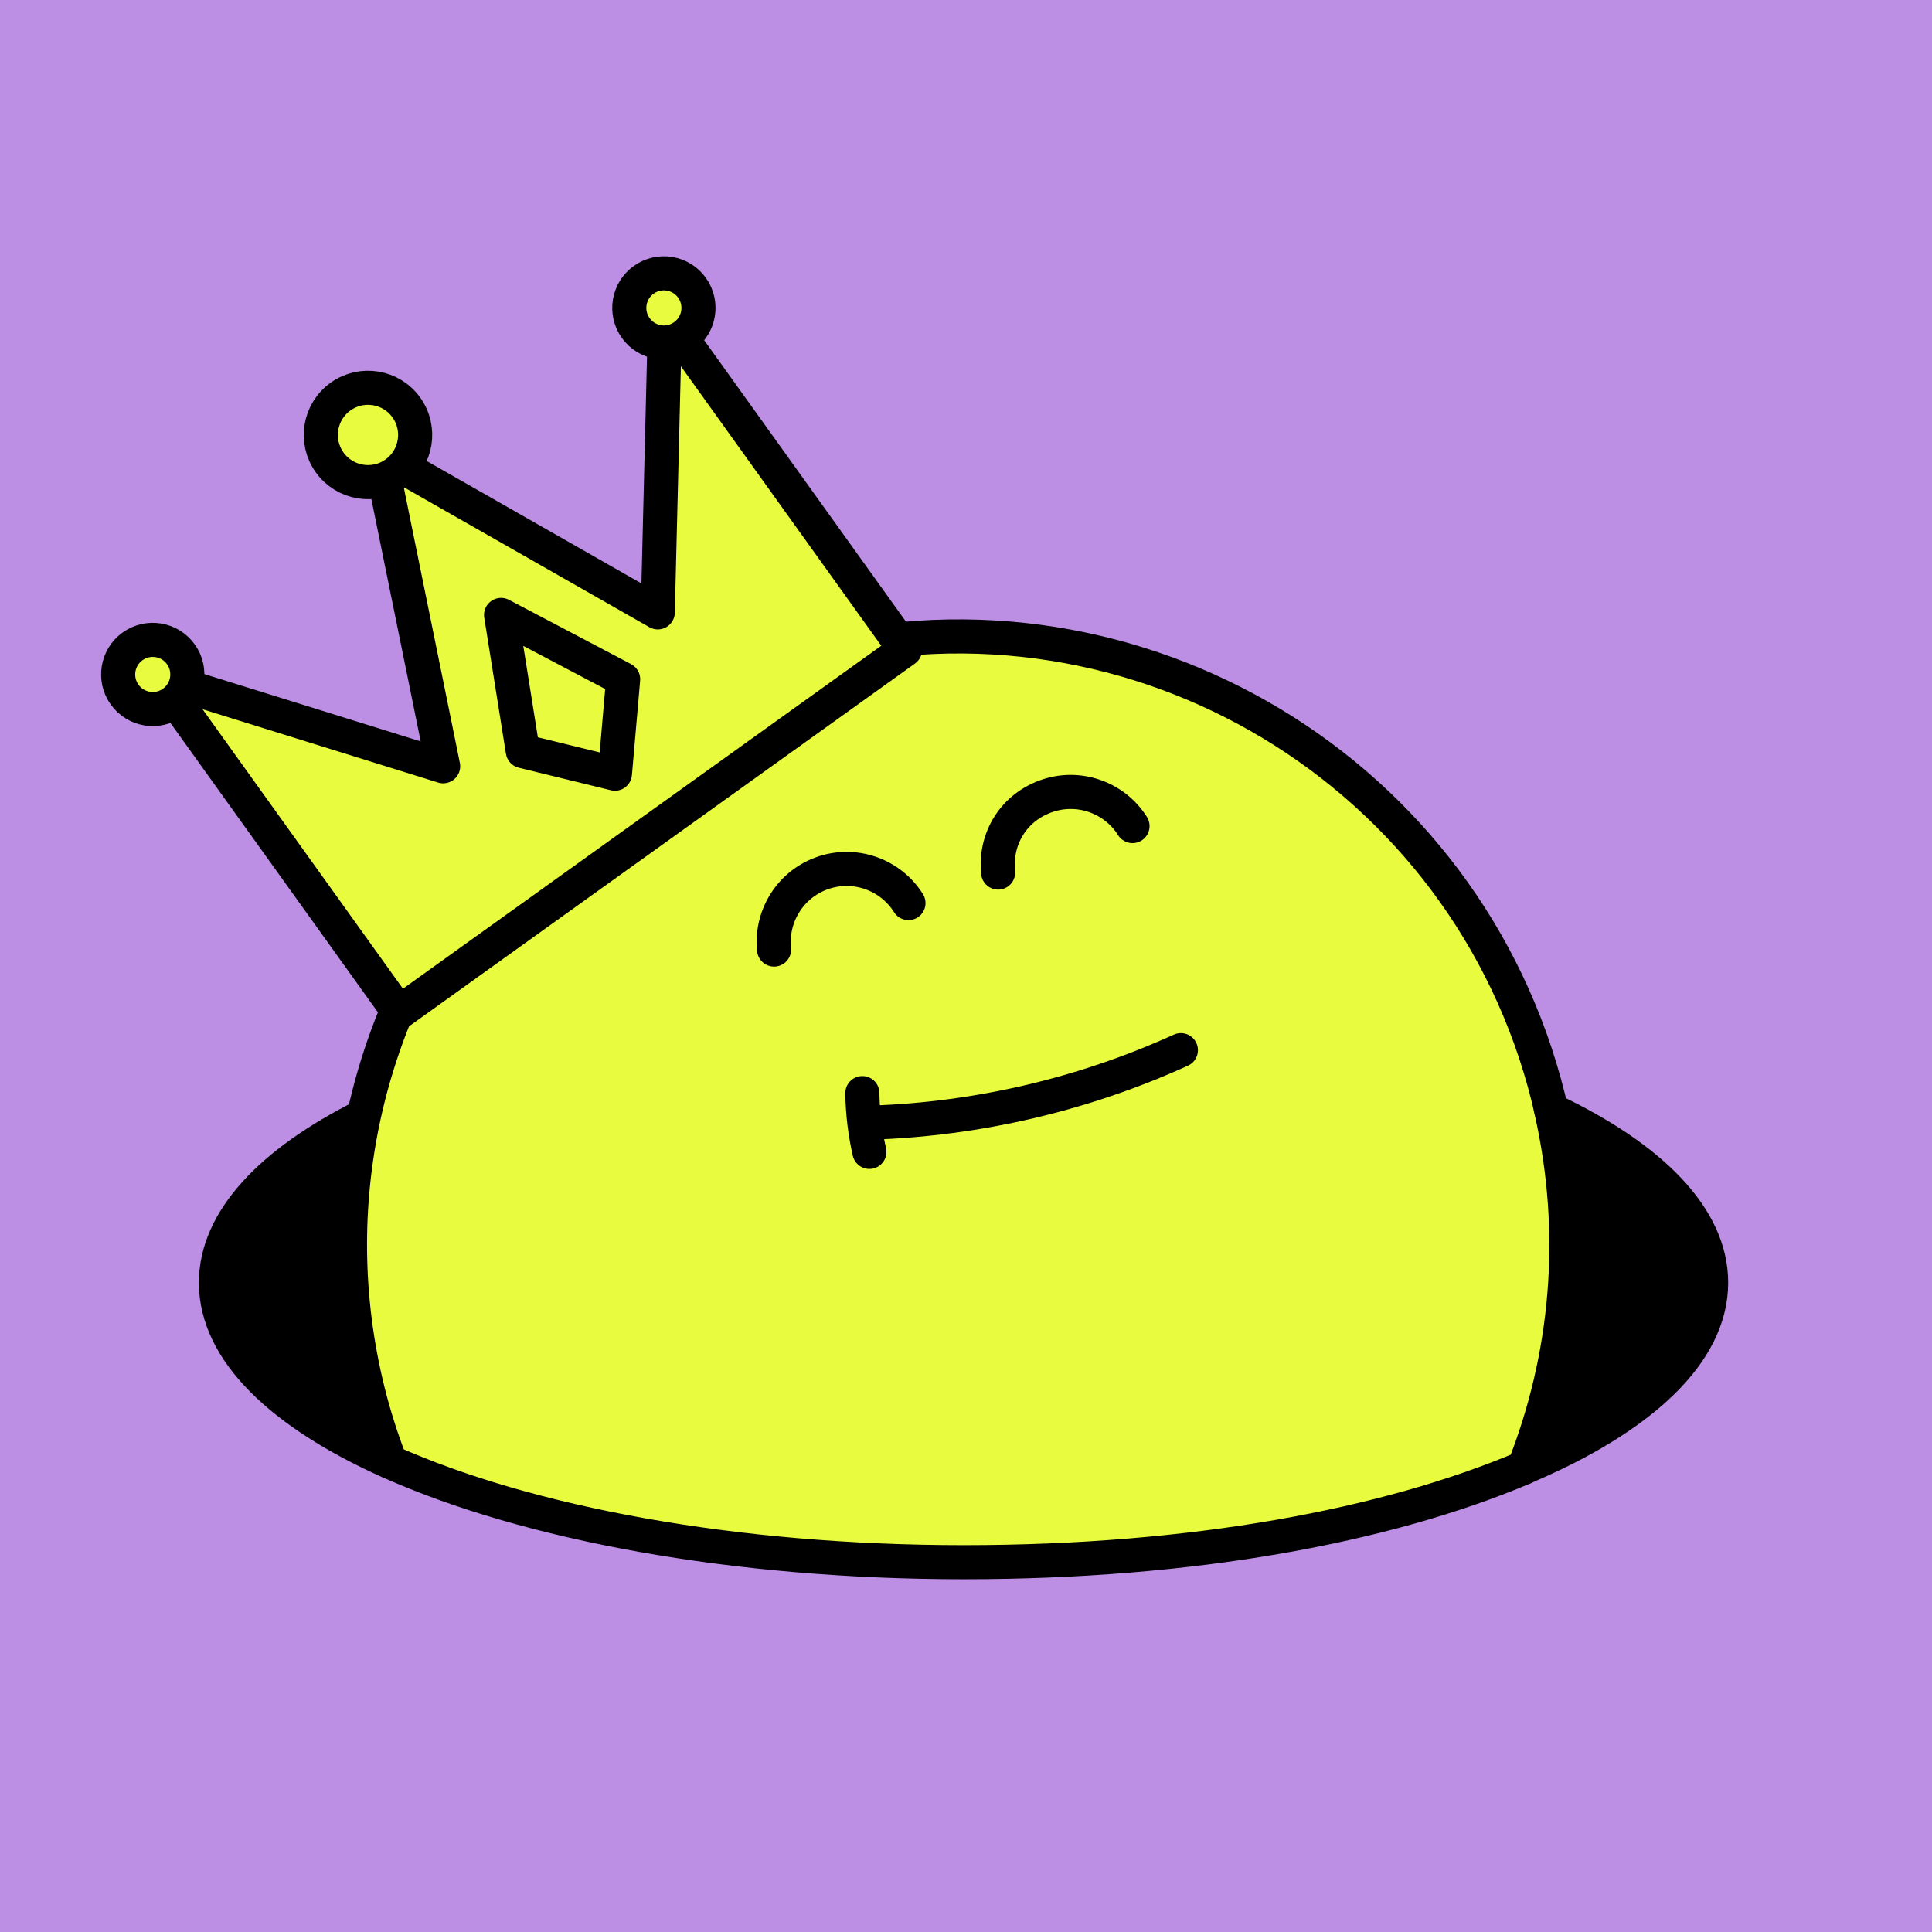
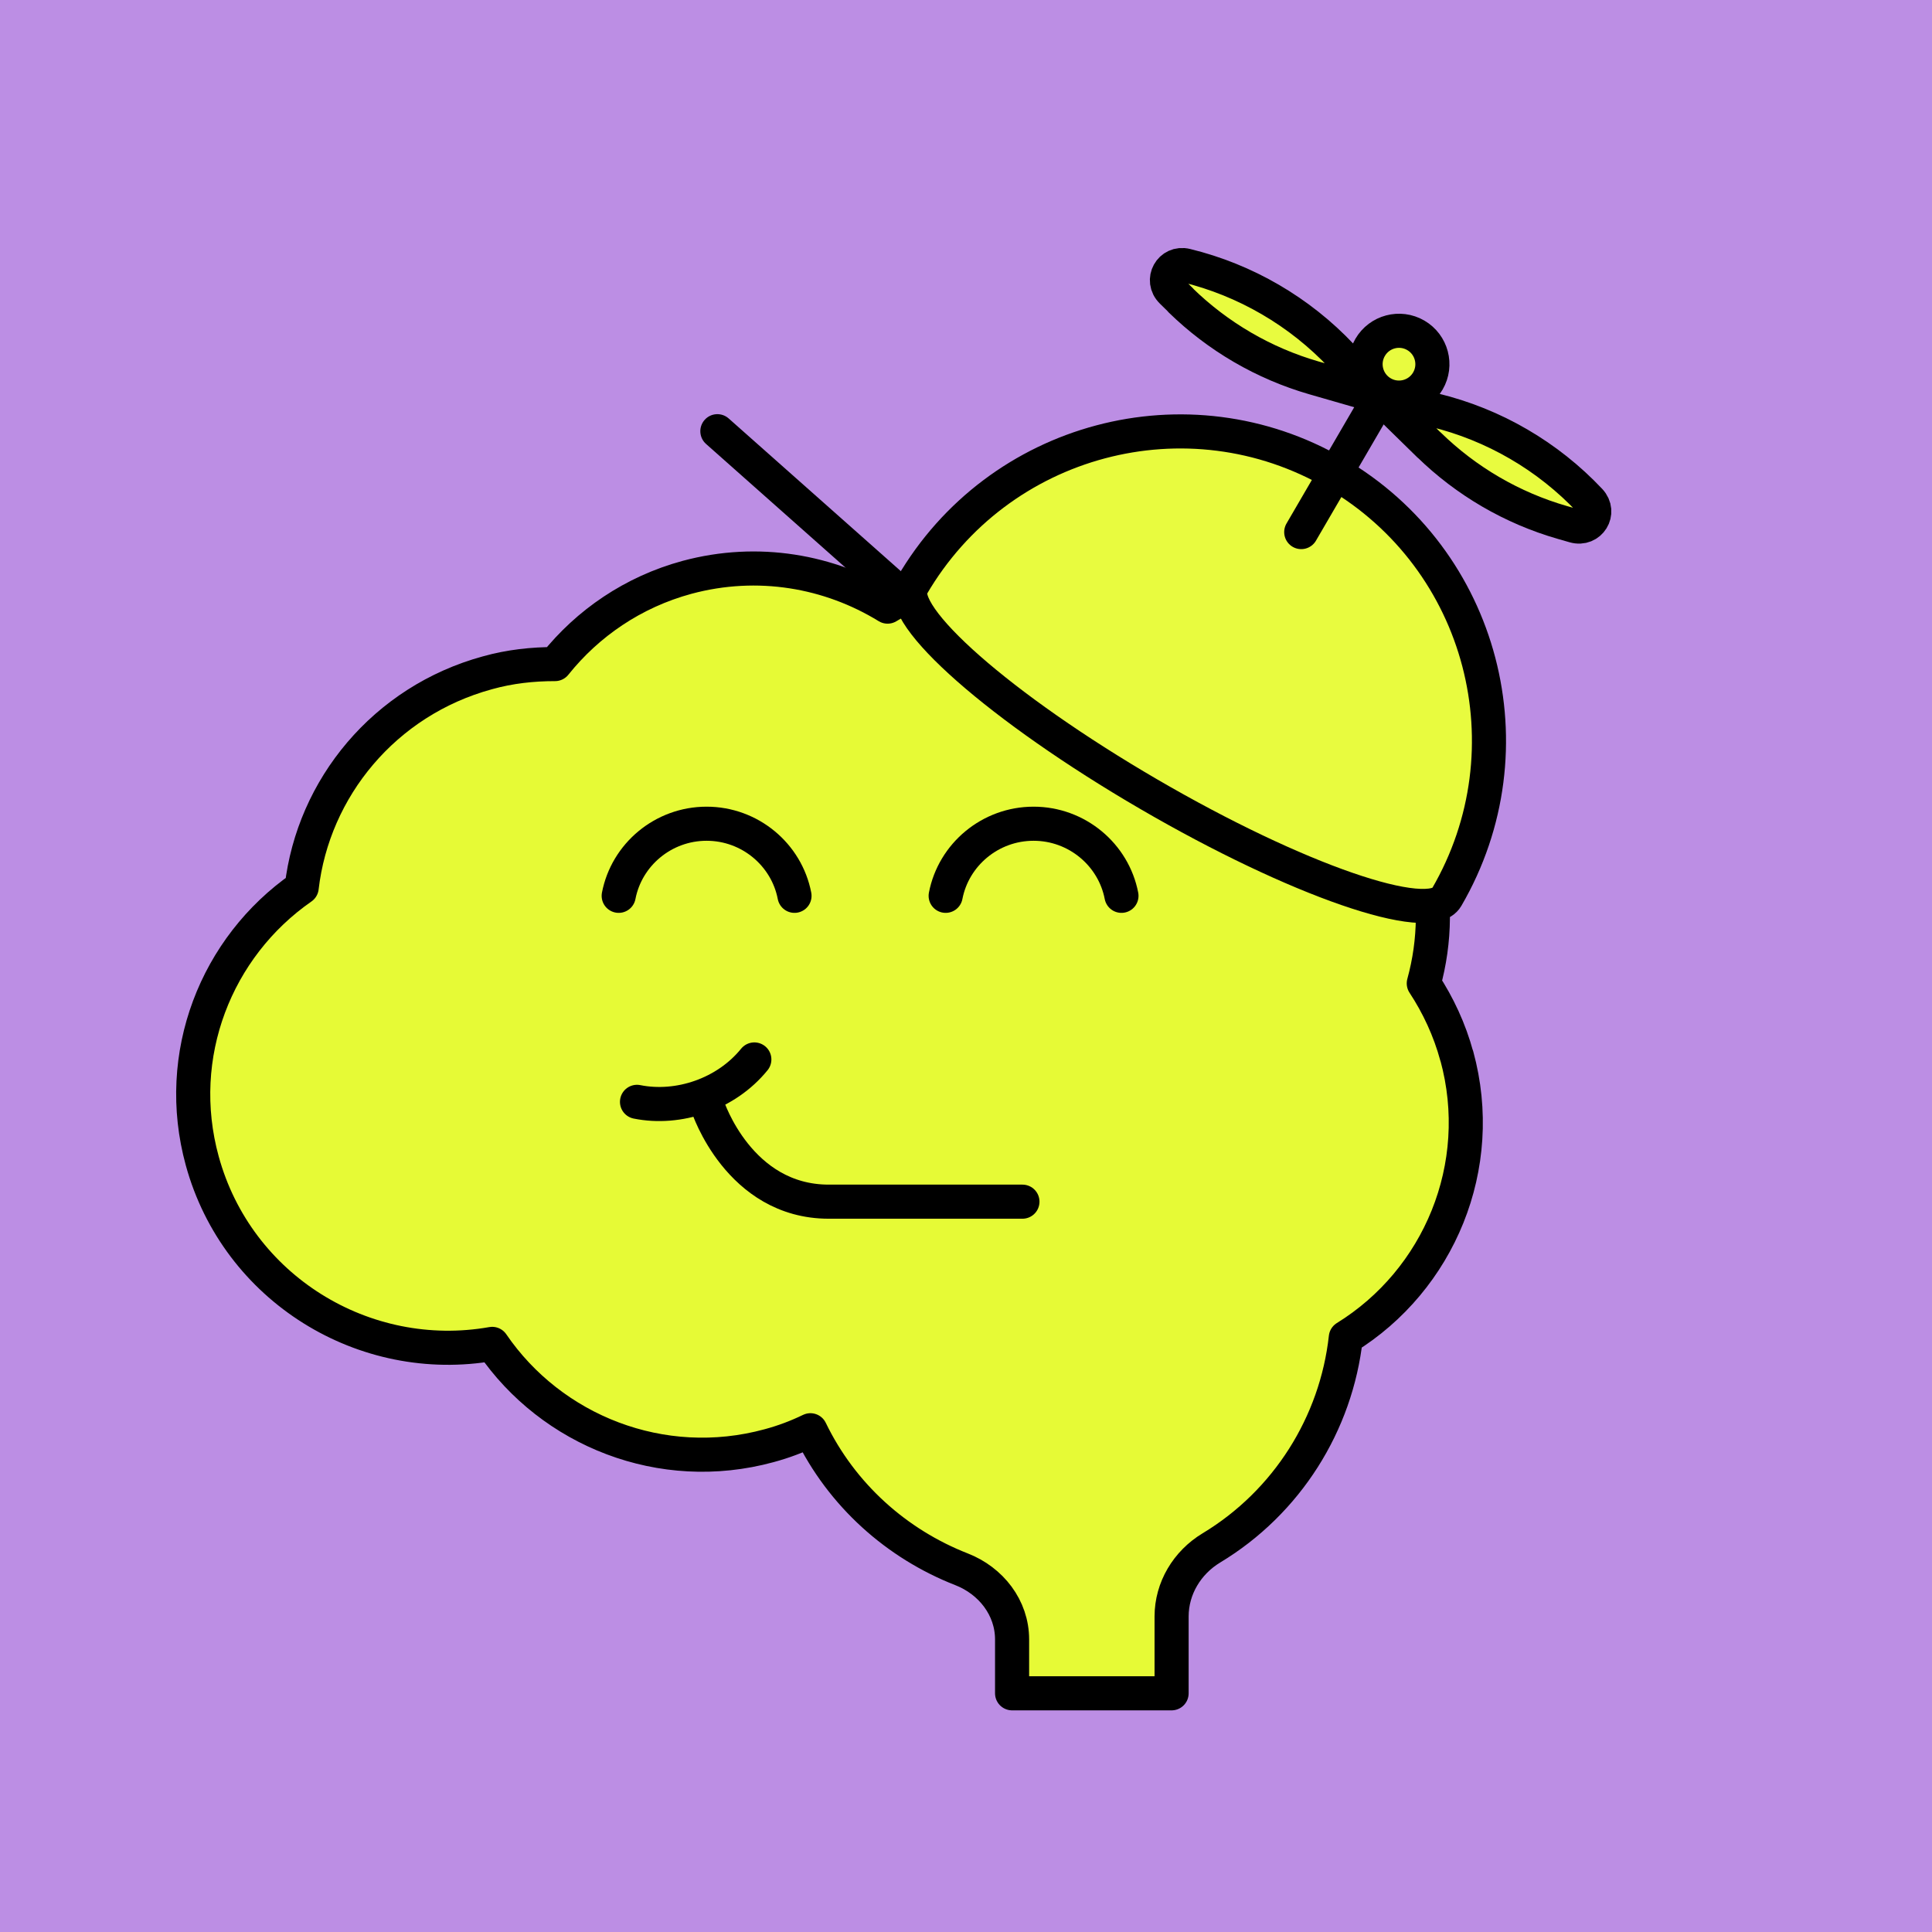
<svg xmlns="http://www.w3.org/2000/svg" width="170" height="170" viewBox="0 0 170 170" fill="none">
  <rect width="170" height="170" fill="#BC8EE4" />
-   <path d="M32.018 98.184C23.84 102.284 19 107.367 19 112.871C19 118.883 24.769 124.375 34.339 128.652C33.577 126.641 32.903 124.585 32.372 122.441C30.328 114.208 30.317 105.953 32.007 98.184H32.018Z" fill="black" stroke="black" stroke-width="3" stroke-linecap="round" stroke-linejoin="round" />
-   <path d="M150.565 112.86C150.565 107.124 145.294 101.841 136.475 97.664C138.95 108.55 137.912 119.435 134.088 129.127C144.332 124.795 150.565 119.104 150.565 112.86Z" fill="black" stroke="black" stroke-width="3" stroke-linecap="round" stroke-linejoin="round" />
-   <path d="M136.475 97.664C136.398 97.311 136.331 96.957 136.243 96.615C129.104 67.936 100.083 50.464 71.405 57.592C50.949 62.676 36.218 78.899 32.018 98.184C30.328 105.953 30.338 114.208 32.383 122.441C32.913 124.574 33.577 126.641 34.35 128.652C46.418 134.034 64.531 137.46 84.788 137.46C105.045 137.46 122.042 134.244 134.099 129.138C137.923 119.446 138.962 108.561 136.486 97.675L136.475 97.664Z" fill="#E8FB3F" stroke="black" stroke-width="3" stroke-linecap="round" stroke-linejoin="round" />
-   <path d="M99.652 72.688C98.061 70.157 94.867 69.008 91.961 70.091C89.054 71.174 87.529 73.937 87.827 76.777" stroke="black" stroke-width="3" stroke-linecap="round" stroke-linejoin="round" />
-   <path d="M79.937 79.463C78.346 76.932 75.152 75.783 72.245 76.866C69.449 77.916 67.814 80.712 68.112 83.552" stroke="black" stroke-width="3" stroke-linecap="round" stroke-linejoin="round" />
-   <path d="M76.5 101.356C76.113 99.654 75.903 97.919 75.881 96.184" stroke="black" stroke-width="3" stroke-linecap="round" stroke-linejoin="round" />
-   <path d="M76.699 98.781C86.07 98.472 95.375 96.283 103.907 92.404" stroke="black" stroke-width="3" stroke-linecap="round" stroke-linejoin="round" />
-   <path d="M57.879 53.883L33.397 39.926L38.994 67.425L13.996 59.645L26.169 76.622L26.399 76.941L35.112 89.093L79.638 57.164L70.925 45.013L70.695 44.693L58.522 27.716L57.879 53.883Z" fill="#E8FB3F" stroke="black" stroke-width="3" stroke-linecap="round" stroke-linejoin="round" />
-   <path d="M34.799 41.646C36.662 40.31 37.09 37.717 35.754 35.854C34.418 33.991 31.825 33.564 29.962 34.9C28.099 36.235 27.671 38.829 29.007 40.691C30.343 42.554 32.936 42.982 34.799 41.646Z" fill="#E8FB3F" stroke="black" stroke-width="3" stroke-linecap="round" stroke-linejoin="round" />
-   <path d="M60.19 29.568C61.556 28.588 61.869 26.687 60.89 25.32C59.91 23.954 58.008 23.641 56.642 24.621C55.276 25.6 54.963 27.502 55.942 28.868C56.922 30.234 58.824 30.548 60.19 29.568Z" fill="#E8FB3F" stroke="black" stroke-width="3" stroke-linecap="round" stroke-linejoin="round" />
-   <path d="M15.214 61.82C16.58 60.84 16.894 58.939 15.914 57.572C14.934 56.206 13.033 55.893 11.666 56.873C10.3 57.852 9.987 59.754 10.967 61.12C11.946 62.486 13.848 62.8 15.214 61.82Z" fill="#E8FB3F" stroke="black" stroke-width="3" stroke-linecap="round" stroke-linejoin="round" />
-   <path d="M44.091 54.109L54.831 59.765L54.109 68.079L46.002 66.096L44.091 54.109Z" fill="#E8FB3F" stroke="black" stroke-width="3" stroke-linejoin="round" />
+   <path d="M128.186 92.943C127.556 90.608 126.541 88.447 125.281 86.529C126.296 82.834 126.401 78.791 125.281 74.817C122.936 66.241 115.901 60.245 107.676 58.747C102.321 51.775 93.081 48.324 84.05 50.799C81.915 51.391 79.921 52.263 78.1 53.378C72.99 50.241 66.691 49.125 60.461 50.799C55.7 52.089 51.711 54.842 48.84 58.433C46.88 58.433 44.886 58.642 42.891 59.2C33.825 61.675 27.561 69.344 26.546 78.093C19.02 83.322 15.241 92.839 17.796 102.146C20.875 113.371 32.041 120.238 43.31 118.251C48.526 125.885 58.221 129.79 67.671 127.21C68.966 126.861 70.156 126.408 71.311 125.85C74.076 131.567 78.906 135.855 84.611 138.086C87.201 139.097 89.055 141.467 89.055 144.256V148.997H103.091V142.234C103.091 139.759 104.456 137.493 106.591 136.204C113.241 132.195 117.581 125.293 118.421 117.693C126.611 112.639 130.846 102.634 128.186 92.909V92.943Z" fill="#E6FA36" stroke="black" stroke-width="3" stroke-linecap="round" stroke-linejoin="round" />
+   <path d="M69.91 78.825C69.21 75.2 65.99 72.481 62.175 72.481C58.36 72.481 55.14 75.2 54.44 78.825" stroke="black" stroke-width="3" stroke-linecap="round" stroke-linejoin="round" />
+   <path d="M98.68 78.825C97.98 75.2 94.76 72.481 90.945 72.481C87.13 72.481 83.91 75.2 83.21 78.825" stroke="black" stroke-width="3" stroke-linecap="round" stroke-linejoin="round" />
+   <path d="M56.051 96.953C59.691 97.685 63.891 96.29 66.376 93.223" stroke="black" stroke-width="3" stroke-linecap="round" stroke-linejoin="round" />
+   <path d="M62.281 97.371C62.281 97.371 65.011 105.737 72.921 105.737H89.966" stroke="black" stroke-width="3" stroke-linecap="round" stroke-linejoin="round" />
+   <path d="M117.508 41.653C104.514 34.087 87.827 38.524 80.238 51.557C78.751 54.111 88.08 62.312 101.074 69.877C114.067 77.443 125.804 81.508 127.291 78.954C134.884 65.914 130.505 49.211 117.512 41.646L117.508 41.653Z" fill="#E8FB3F" stroke="black" stroke-width="3" stroke-linecap="round" stroke-linejoin="round" />
+   <path d="M122.169 33.645L114.498 46.819" stroke="black" stroke-width="3" stroke-linecap="round" stroke-linejoin="round" />
+   <path d="M125.74 39.153L121.423 34.927L126.226 36.093C131.448 37.365 136.205 40.135 139.889 44.048C140.867 45.089 139.888 46.666 138.522 46.273L137.473 45.972C133.065 44.704 129.025 42.351 125.736 39.139L125.74 39.153Z" fill="#E8FB3F" stroke="black" stroke-width="3" stroke-linecap="round" stroke-linejoin="round" />
+   <path d="M103.895 26.412L103.115 25.649C102.098 24.655 102.999 23.026 104.372 23.367C109.593 24.642 114.351 27.412 118.037 31.323L121.425 34.923L115.619 33.251C111.212 31.979 107.171 29.626 103.881 26.416L103.895 26.412Z" fill="#E8FB3F" stroke="black" stroke-width="3" stroke-linecap="round" stroke-linejoin="round" />
+   <path d="M121.621 34.587C123.024 35.403 124.823 34.928 125.64 33.525C126.457 32.123 125.982 30.323 124.579 29.506C123.176 28.689 121.377 29.165 120.56 30.567C119.743 31.97 120.218 33.77 121.621 34.587Z" fill="#E8FB3F" stroke="black" stroke-width="3" stroke-linecap="round" stroke-linejoin="round" />
+   <path d="M64.118 36.821C63.498 36.271 62.55 36.328 62.001 36.947C61.451 37.567 61.508 38.515 62.127 39.065L64.118 36.821ZM81.497 52.237L64.118 36.821L62.127 39.065L79.507 54.481L81.497 52.237Z" fill="black" />
</svg>
